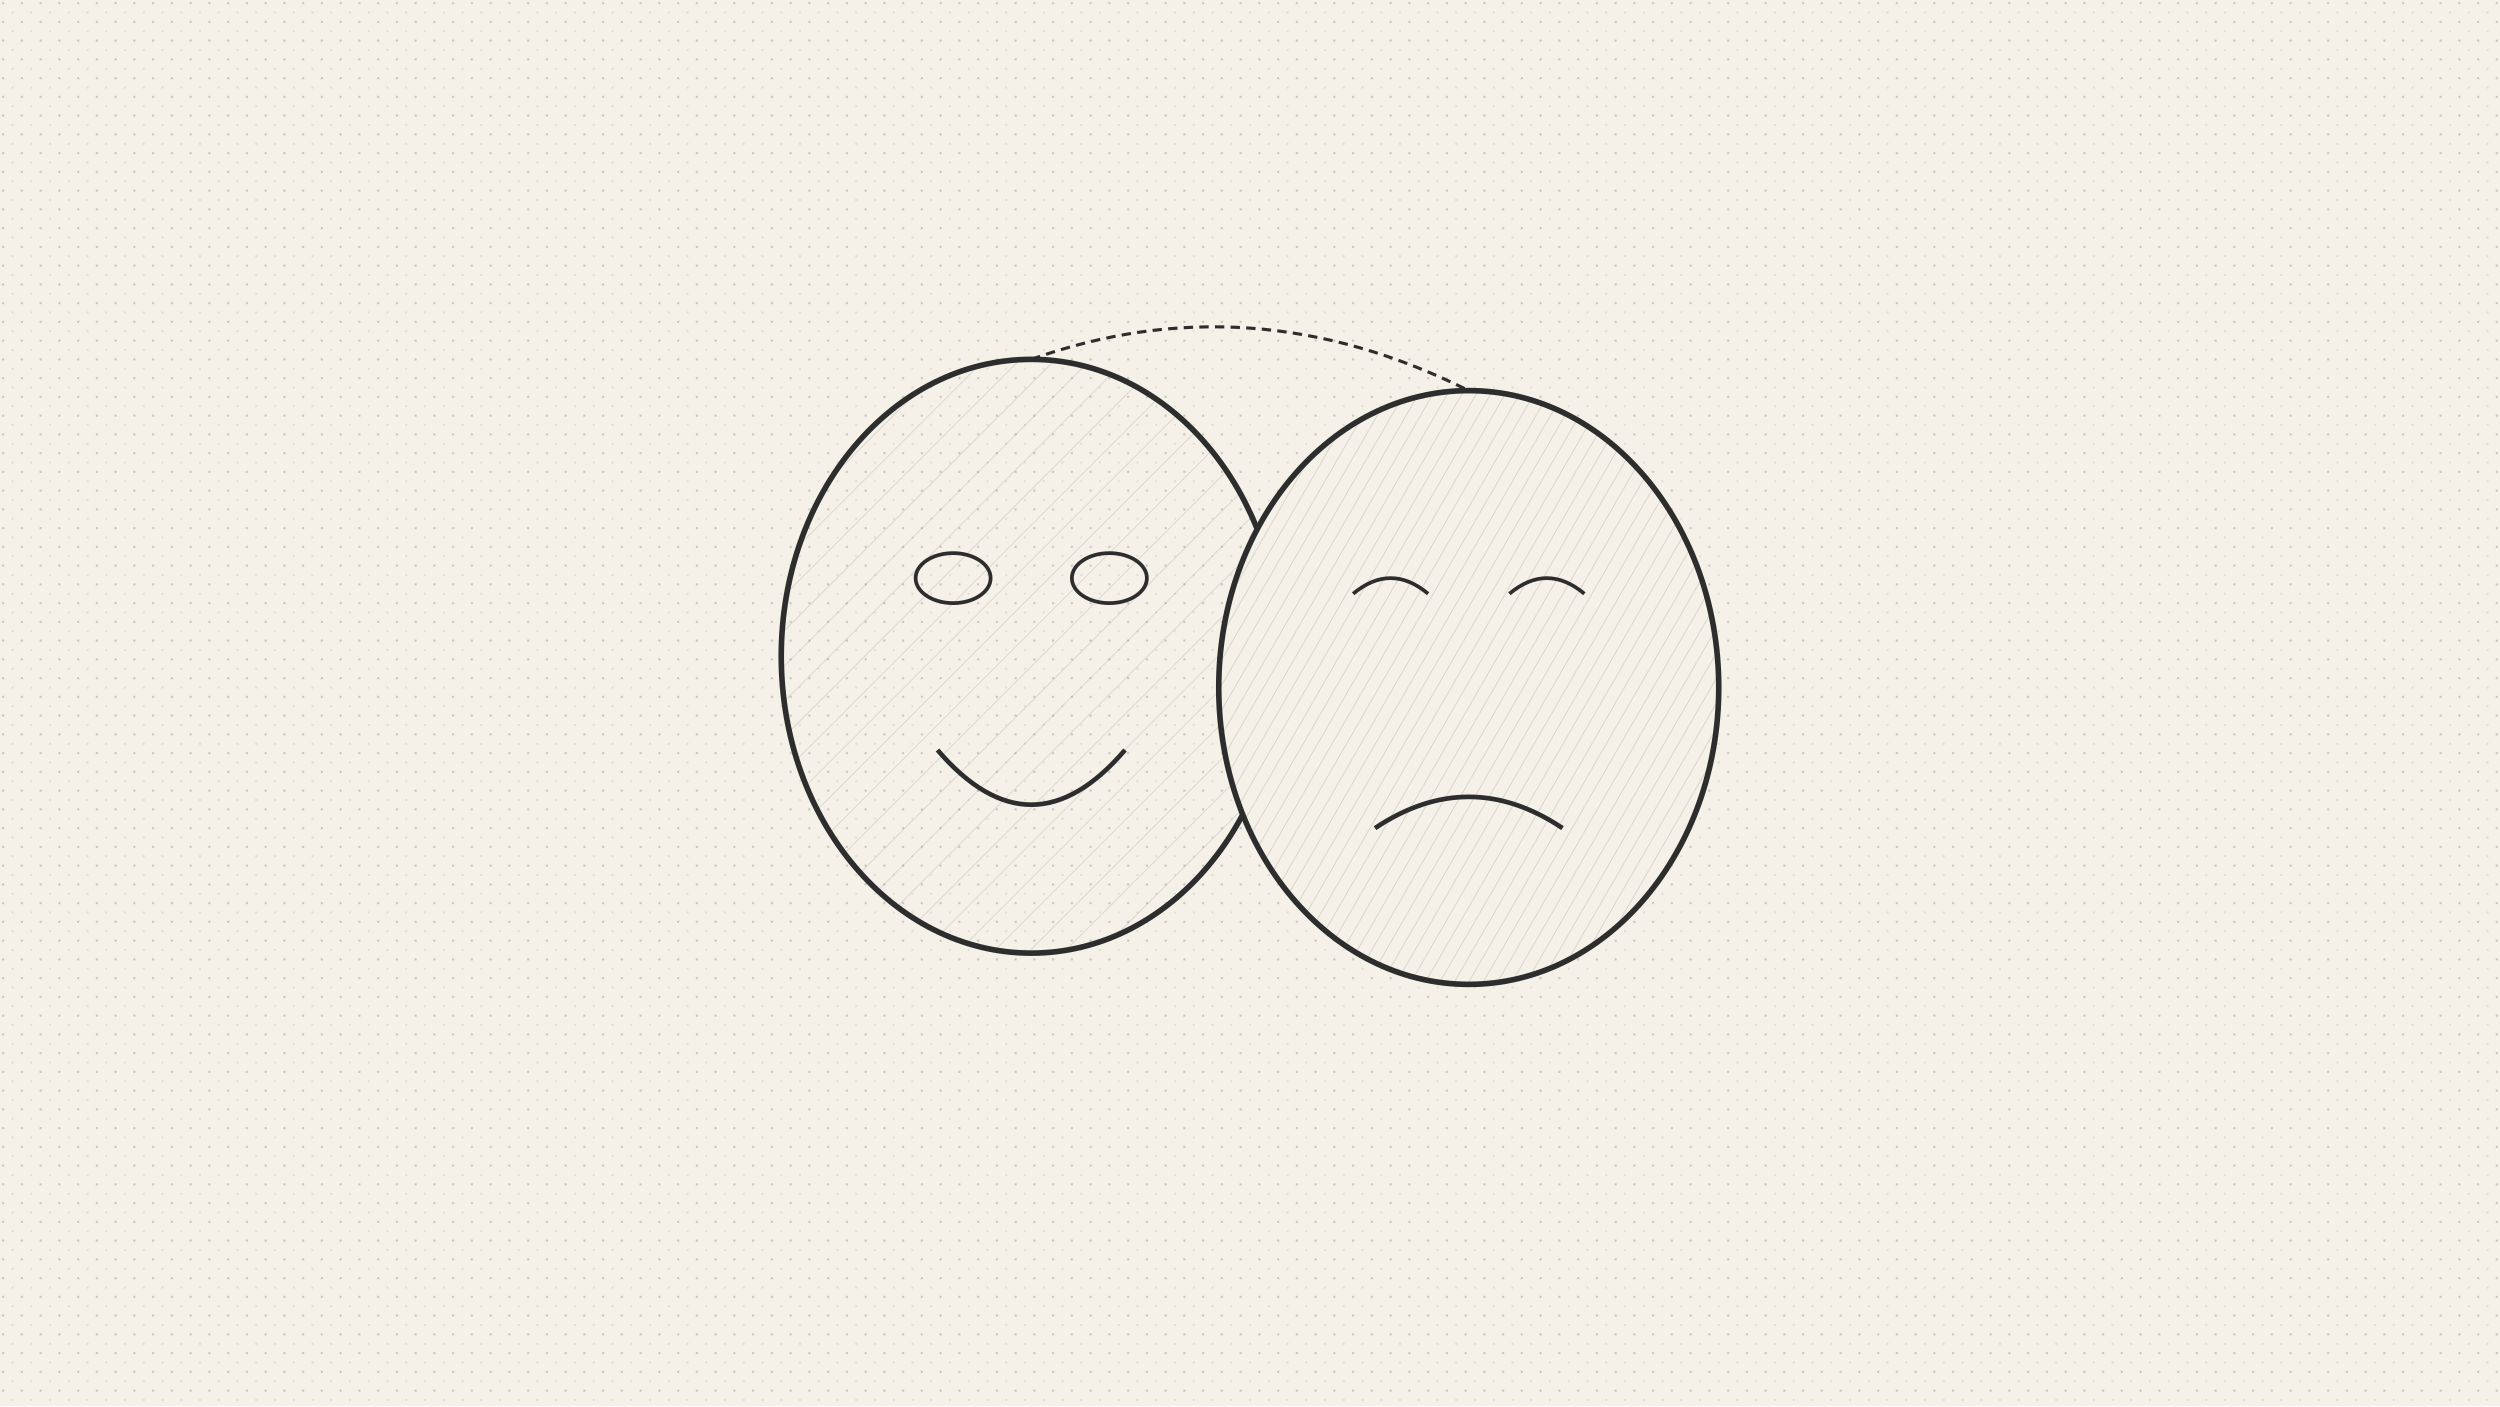
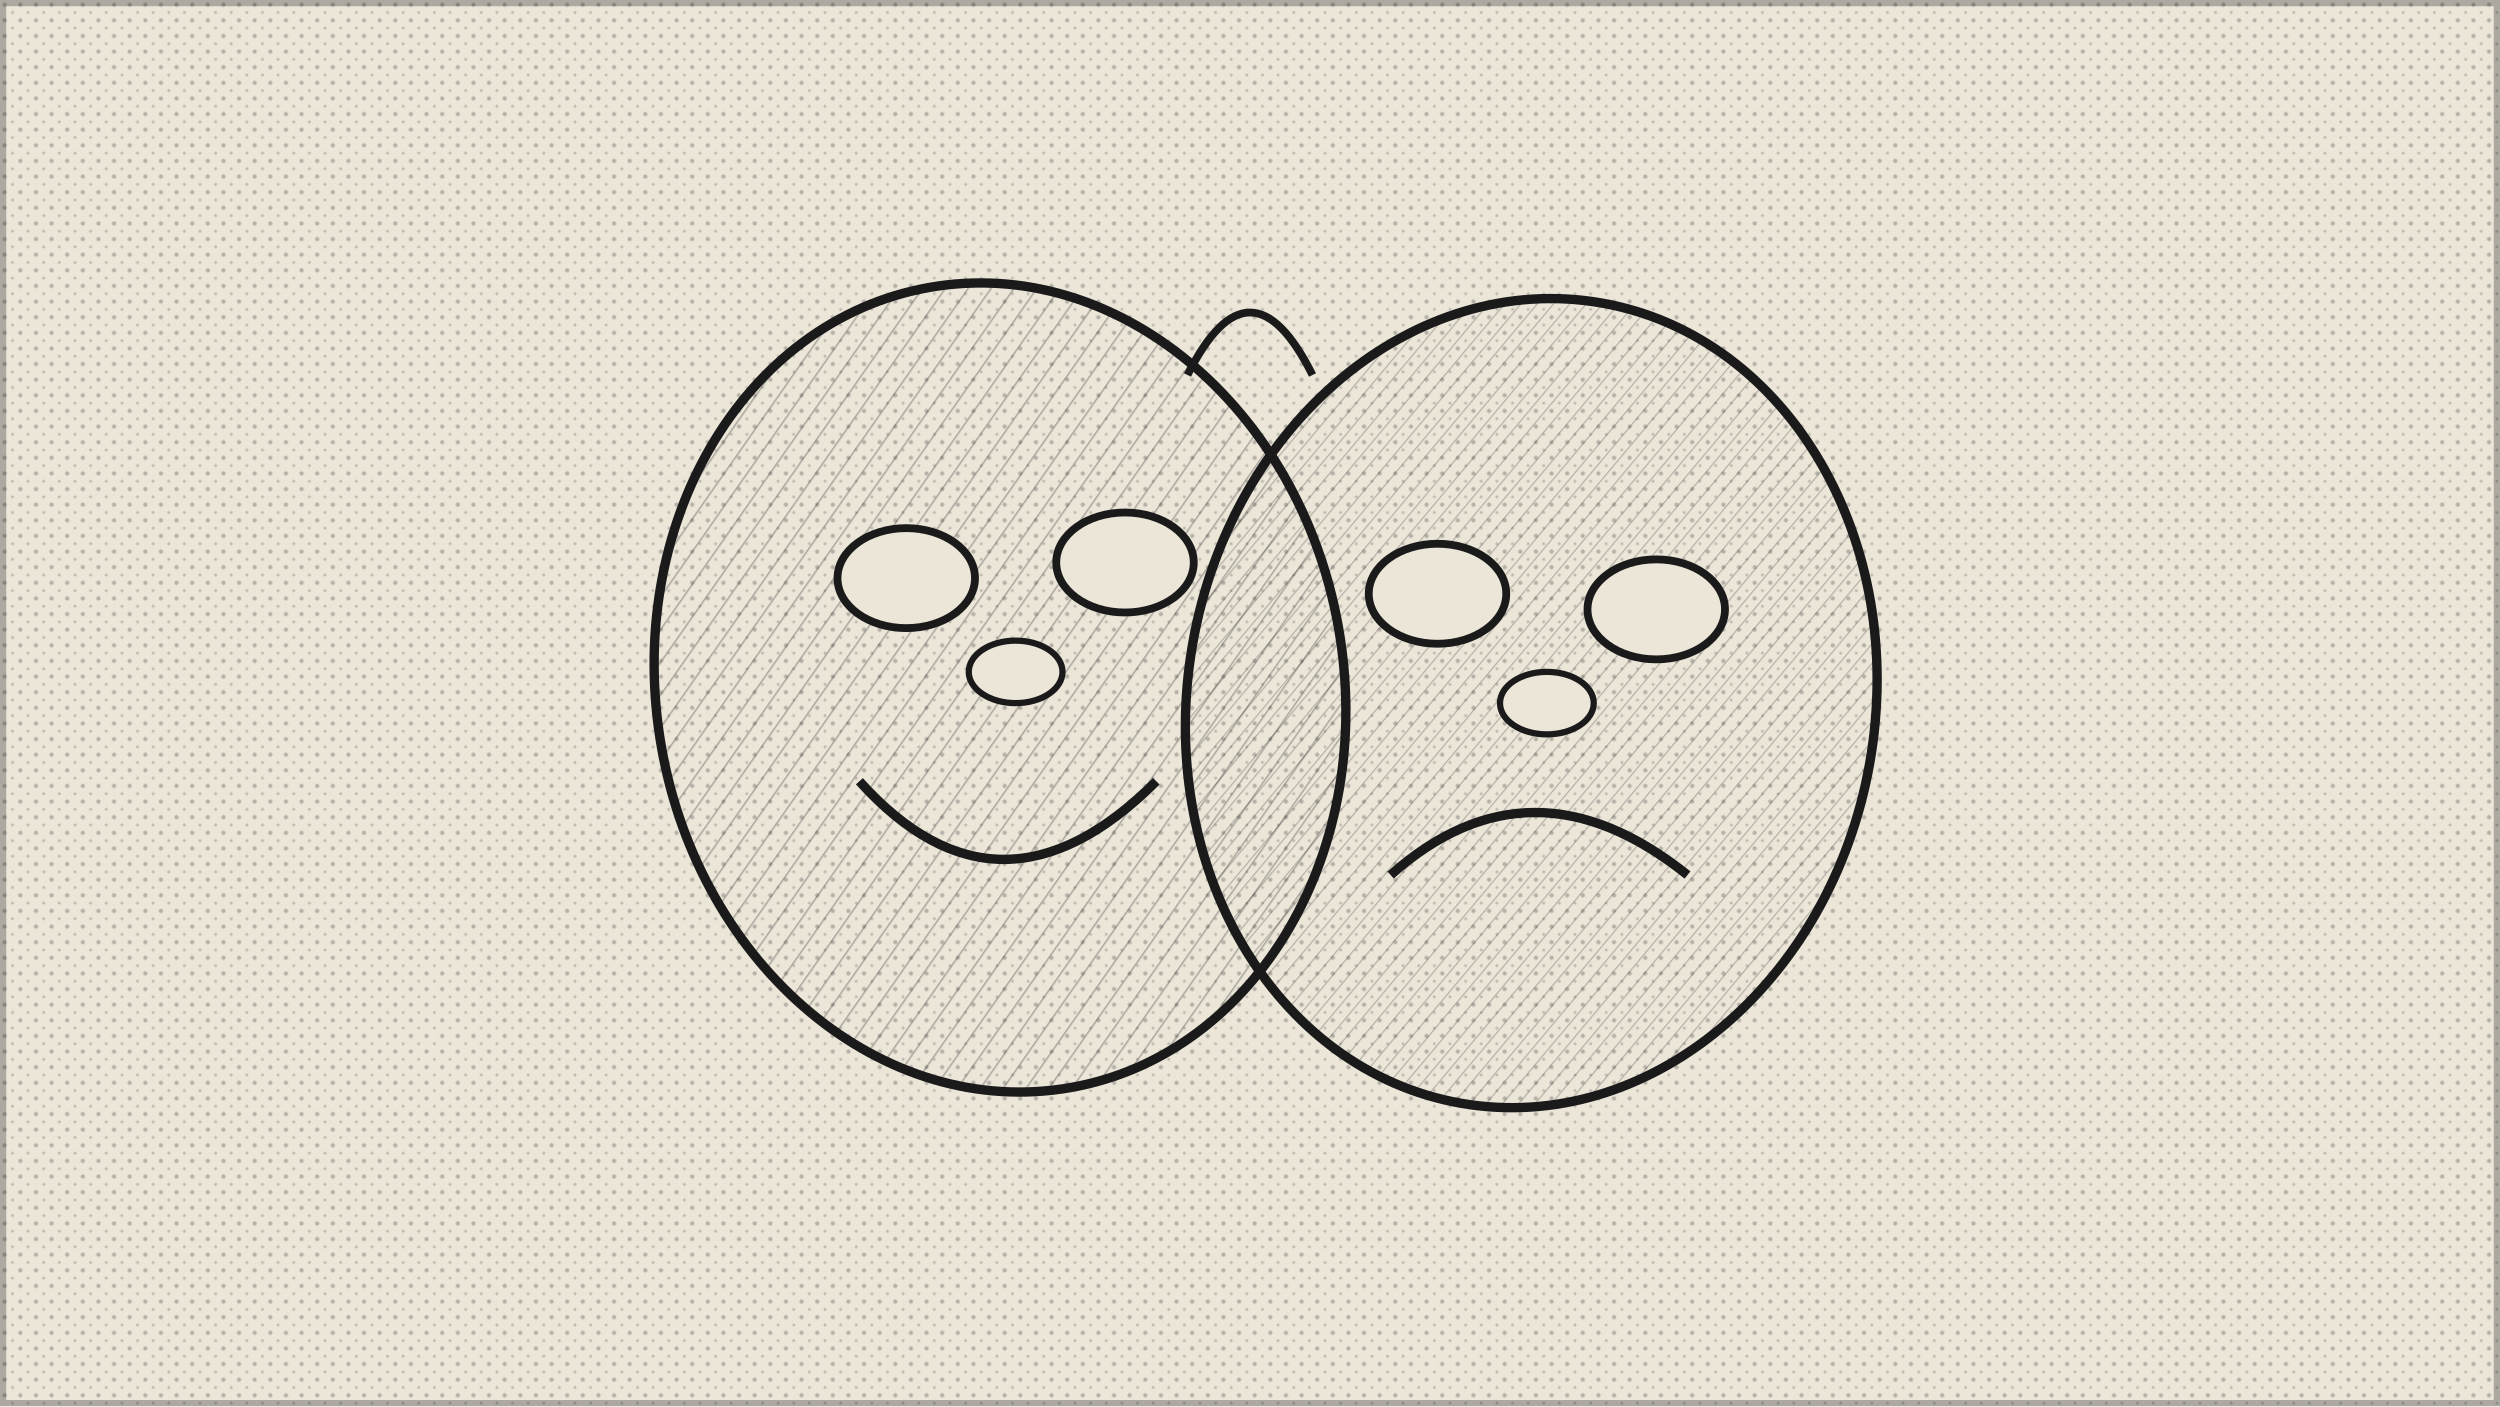
<svg xmlns="http://www.w3.org/2000/svg" viewBox="0 0 800 450" width="800" height="450">
  <defs>
-     <pattern id="crosshatch" width="8" height="8" patternUnits="userSpaceOnUse" patternTransform="rotate(45)">
-       <line x1="0" y1="0" x2="0" y2="8" stroke="#2d2d2d" stroke-width="0.5" opacity="0.15" />
+     <pattern id="crosshatch" width="6" height="6" patternUnits="userSpaceOnUse" patternTransform="rotate(45)">
+       <line x1="0" y1="0" x2="0" y2="6" stroke="#1a1a1a" stroke-width="1" opacity="0.3" />
    </pattern>
-     <pattern id="stipple" width="6" height="6" patternUnits="userSpaceOnUse">
-       <circle cx="1" cy="1" r="0.4" fill="#2d2d2d" opacity="0.2" />
-       <circle cx="4" cy="4" r="0.3" fill="#2d2d2d" opacity="0.15" />
+     <pattern id="stipple" width="5" height="5" patternUnits="userSpaceOnUse">
+       <circle cx="1.5" cy="1.5" r="0.7" fill="#1a1a1a" opacity="0.25" />
+       <circle cx="4" cy="4" r="0.5" fill="#1a1a1a" opacity="0.2" />
    </pattern>
-     <pattern id="hatch-dense" width="4" height="4" patternUnits="userSpaceOnUse" patternTransform="rotate(30)">
-       <line x1="0" y1="0" x2="0" y2="4" stroke="#2d2d2d" stroke-width="0.4" opacity="0.2" />
+     <pattern id="hatch" width="4" height="4" patternUnits="userSpaceOnUse" patternTransform="rotate(30)">
+       <line x1="0" y1="0" x2="0" y2="4" stroke="#1a1a1a" stroke-width="0.8" opacity="0.25" />
    </pattern>
  </defs>
-   <rect width="800" height="450" fill="#f5f0e8" />
+   <rect width="800" height="450" fill="#ece6d9" />
  <rect width="800" height="450" fill="url(#stipple)" />
-   <ellipse cx="330" cy="210" rx="80" ry="95" fill="none" stroke="#2d2d2d" stroke-width="1.8" />
-   <ellipse cx="330" cy="210" rx="80" ry="95" fill="url(#crosshatch)" />
-   <ellipse cx="305" cy="185" rx="12" ry="8" fill="none" stroke="#2d2d2d" stroke-width="1.2" />
-   <ellipse cx="355" cy="185" rx="12" ry="8" fill="none" stroke="#2d2d2d" stroke-width="1.2" />
-   <path d="M 300 240 Q 330 275 360 240" fill="none" stroke="#2d2d2d" stroke-width="1.5" />
-   <ellipse cx="470" cy="220" rx="80" ry="95" fill="#f5f0e8" stroke="#2d2d2d" stroke-width="1.8" />
-   <ellipse cx="470" cy="220" rx="80" ry="95" fill="url(#hatch-dense)" />
-   <path d="M 433 190 Q 445 180 457 190" fill="none" stroke="#2d2d2d" stroke-width="1.2" />
-   <path d="M 483 190 Q 495 180 507 190" fill="none" stroke="#2d2d2d" stroke-width="1.2" />
-   <path d="M 440 265 Q 470 245 500 265" fill="none" stroke="#2d2d2d" stroke-width="1.5" />
-   <path d="M 330 115 Q 400 90 470 125" fill="none" stroke="#2d2d2d" stroke-width="1" stroke-dasharray="3,2" />
+   <rect x="1" y="1" width="798" height="448" fill="none" stroke="#1a1a1a" stroke-width="2" opacity="0.3" />
+   <ellipse cx="320" cy="220" rx="110" ry="130" fill="url(#crosshatch)" stroke="#1a1a1a" stroke-width="3" transform="rotate(-10,320,220)" />
+   <ellipse cx="290" cy="185" rx="22" ry="16" fill="#ece6d9" stroke="#1a1a1a" stroke-width="2.5" />
+   <ellipse cx="360" cy="180" rx="22" ry="16" fill="#ece6d9" stroke="#1a1a1a" stroke-width="2.5" />
+   <path d="M 275 250 Q 320 300 370 250" fill="none" stroke="#1a1a1a" stroke-width="3" />
+   <ellipse cx="325" cy="215" rx="15" ry="10" fill="#ece6d9" stroke="#1a1a1a" stroke-width="2" />
+   <ellipse cx="490" cy="225" rx="110" ry="130" fill="url(#hatch)" stroke="#1a1a1a" stroke-width="3" transform="rotate(10,490,225)" />
+   <ellipse cx="460" cy="190" rx="22" ry="16" fill="#ece6d9" stroke="#1a1a1a" stroke-width="2.5" />
+   <ellipse cx="530" cy="195" rx="22" ry="16" fill="#ece6d9" stroke="#1a1a1a" stroke-width="2.5" />
+   <path d="M 445 280 Q 490 240 540 280" fill="none" stroke="#1a1a1a" stroke-width="3" />
+   <ellipse cx="495" cy="225" rx="15" ry="10" fill="#ece6d9" stroke="#1a1a1a" stroke-width="2" />
+   <path d="M 380 120 Q 400 80 420 120" fill="none" stroke="#1a1a1a" stroke-width="2.5" />
</svg>
